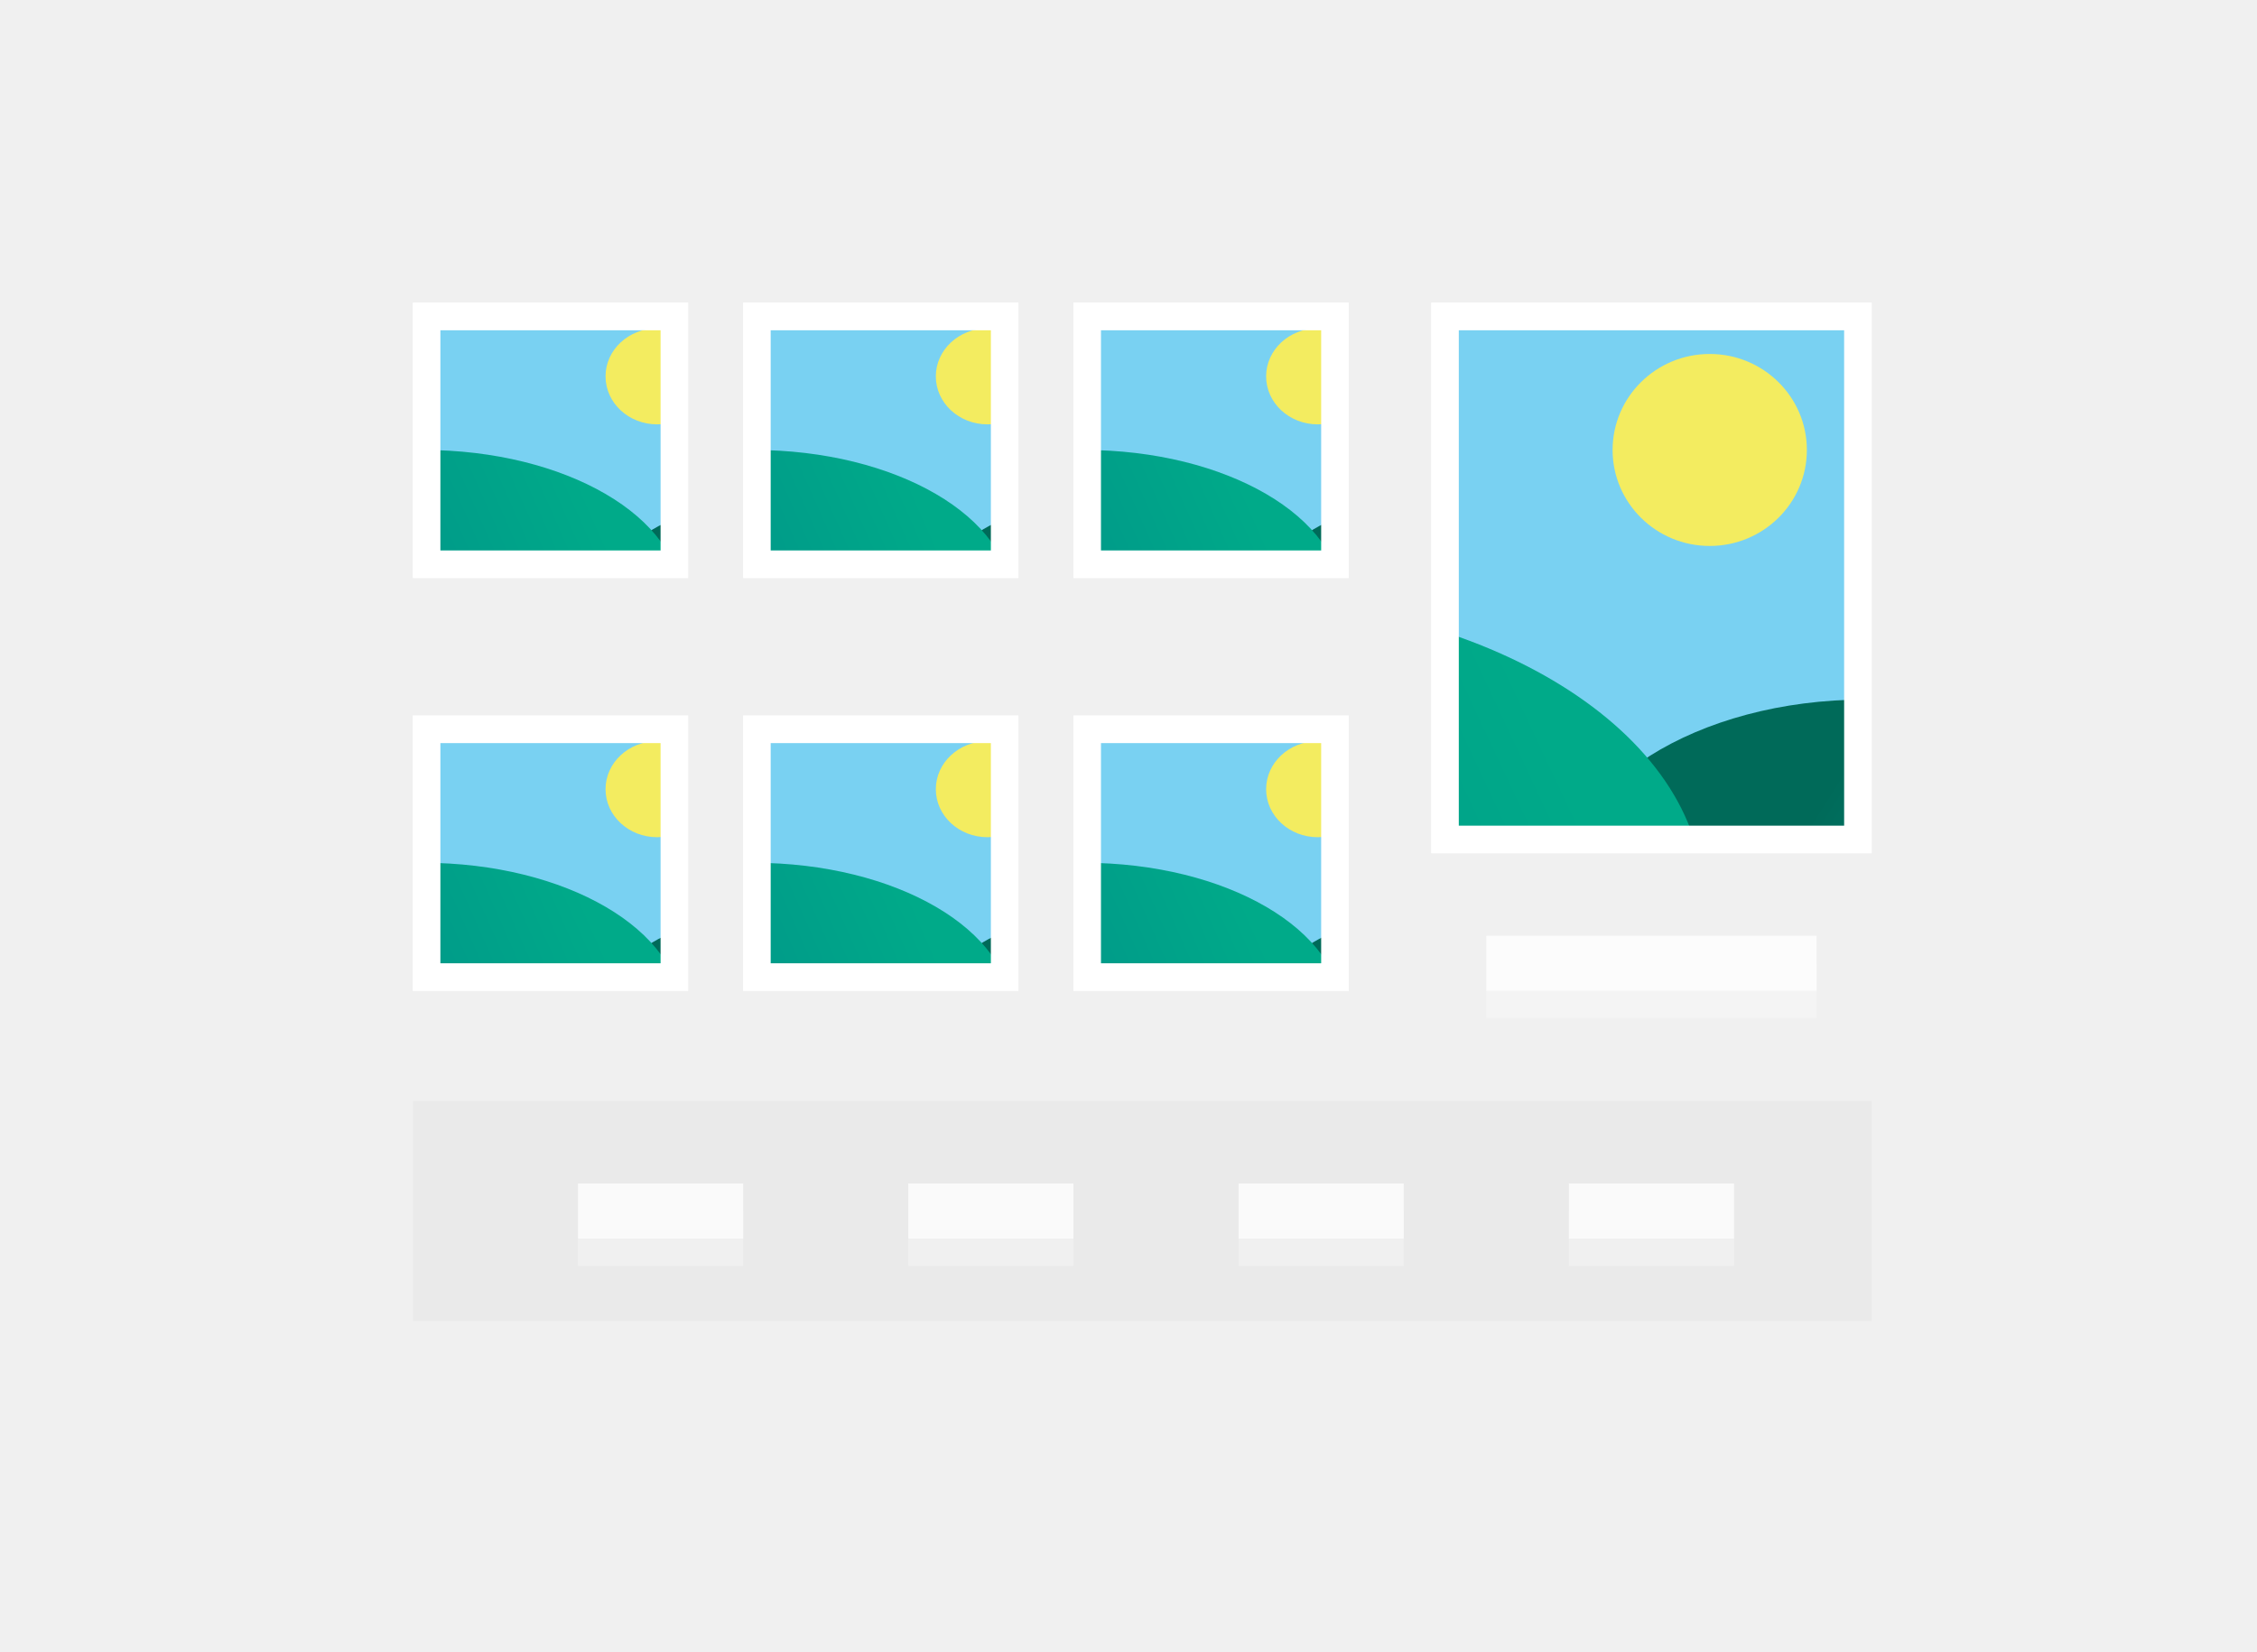
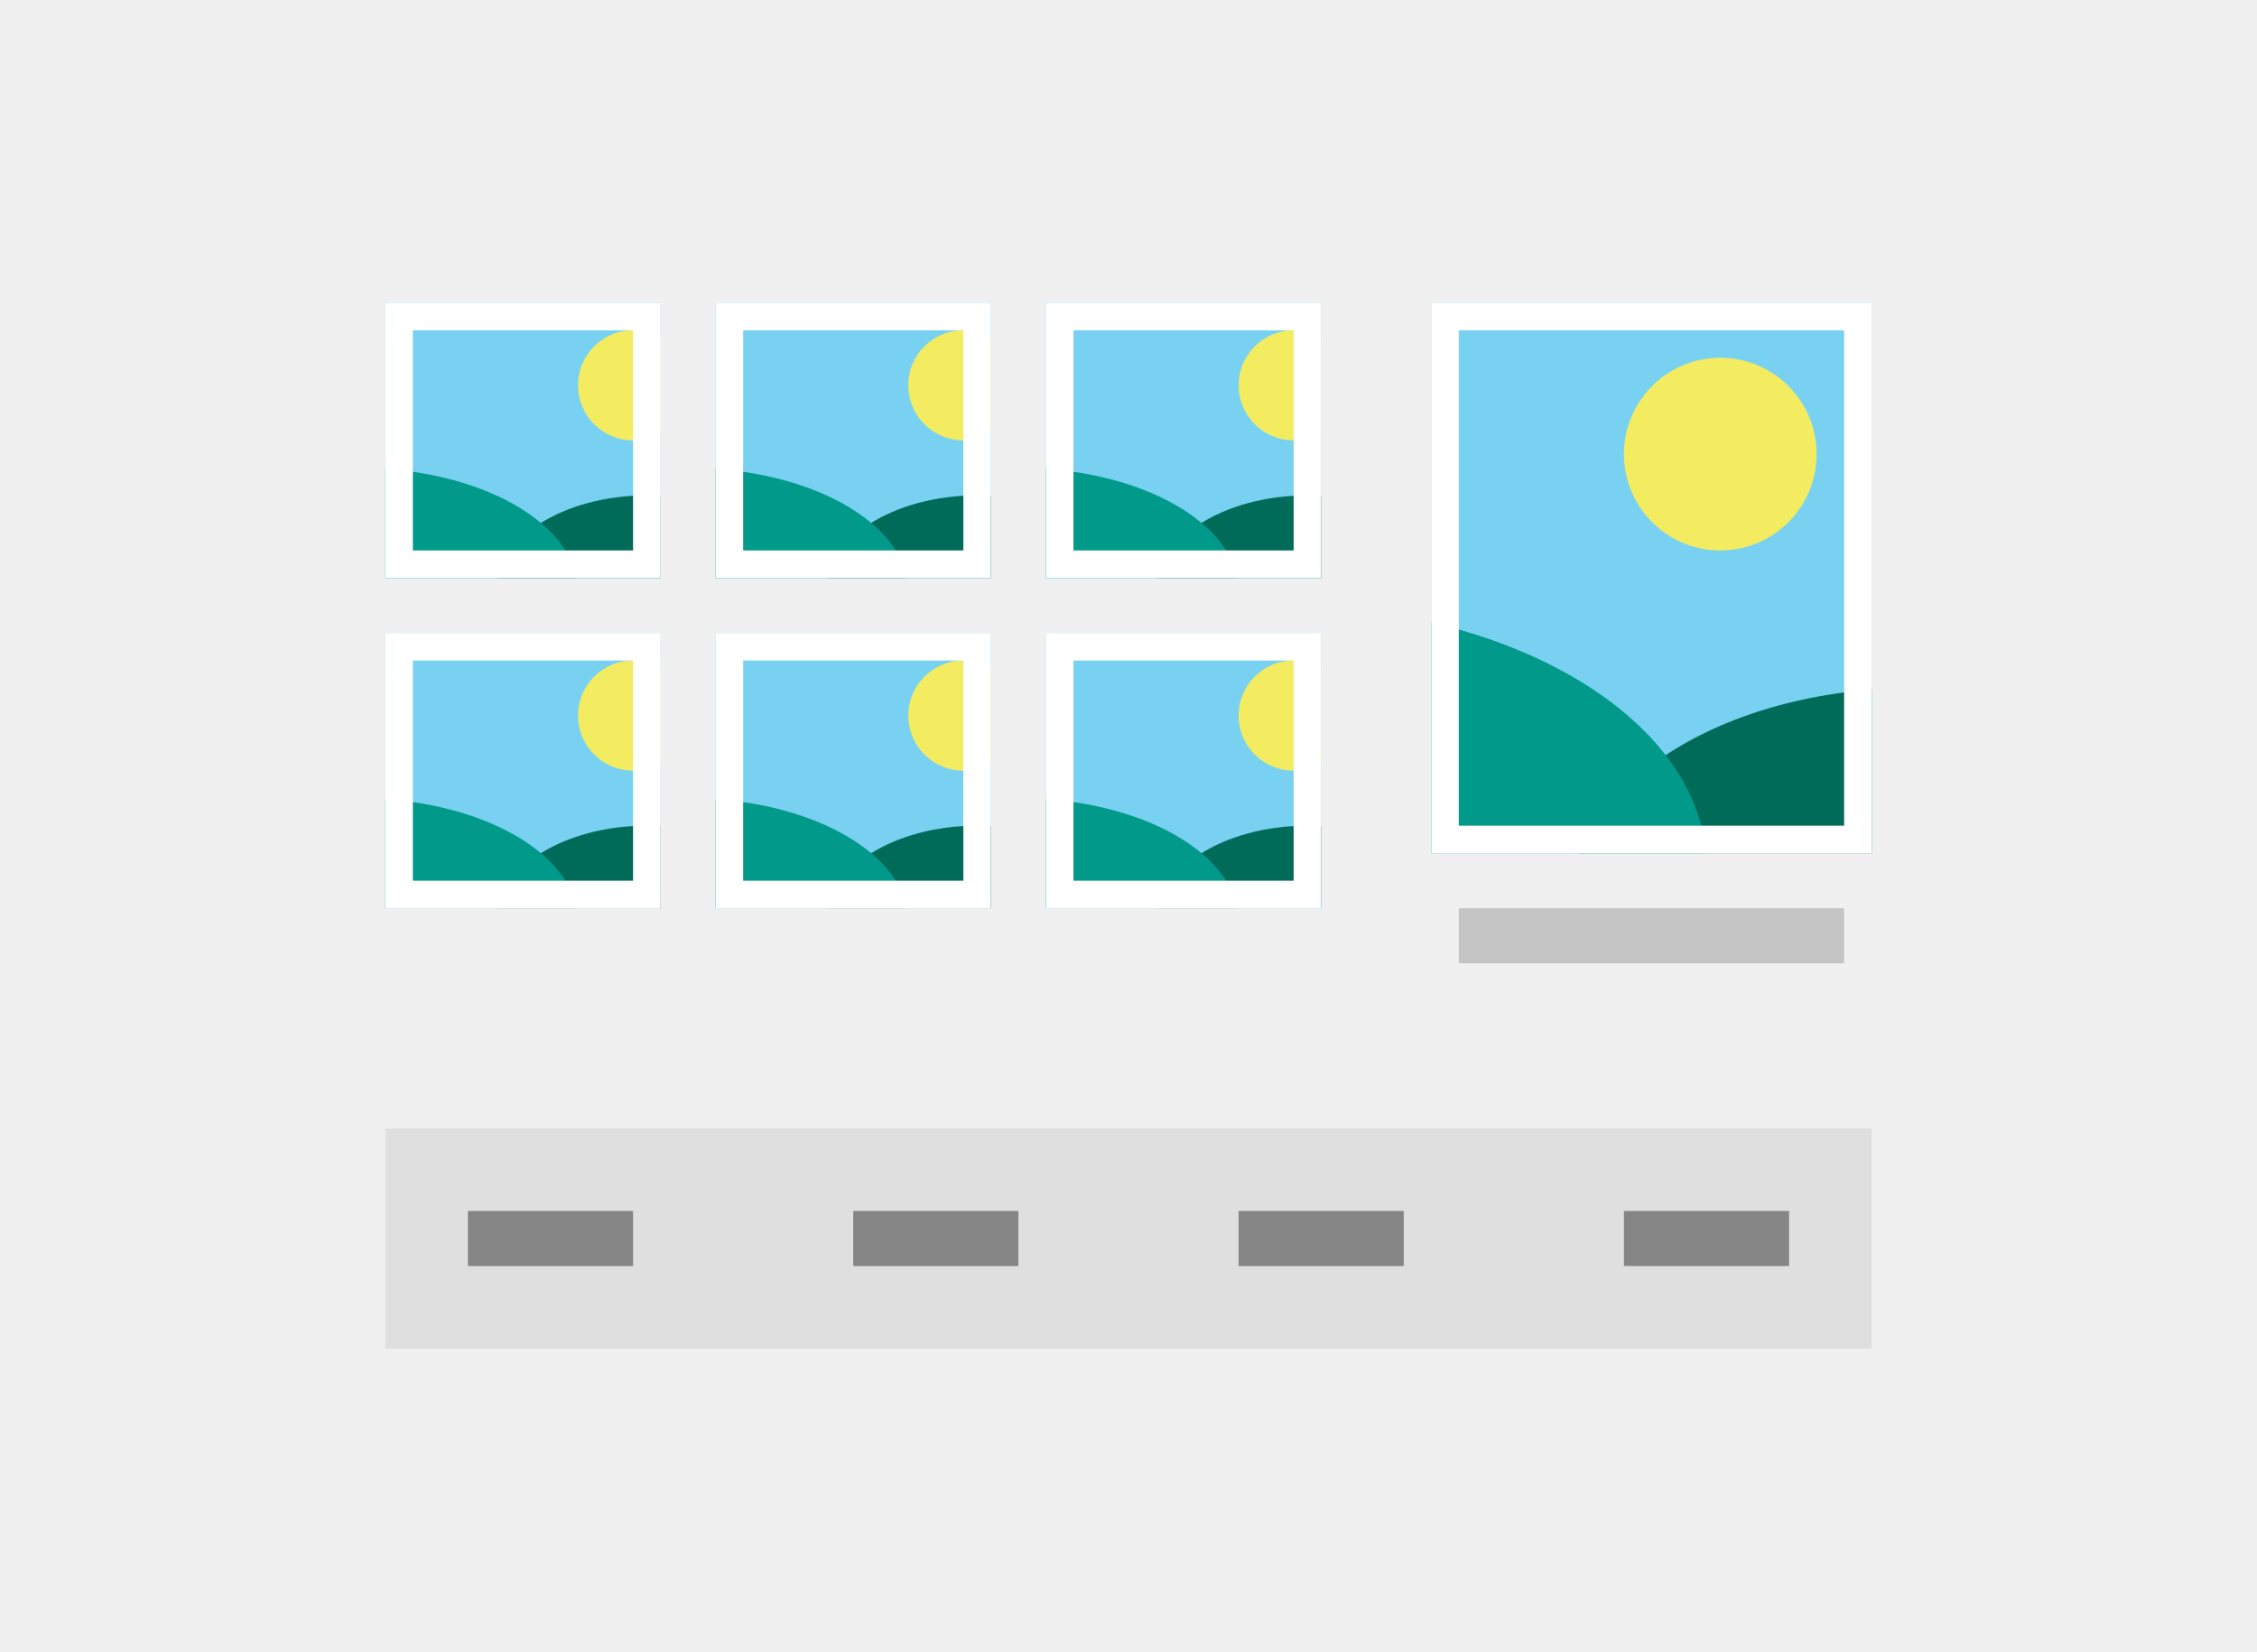
- <svg xmlns="http://www.w3.org/2000/svg" xmlns:xlink="http://www.w3.org/1999/xlink" width="82" height="60" viewBox="0 0 82 60">
+ <svg xmlns="http://www.w3.org/2000/svg" width="82" height="60" viewBox="0 0 82 60" fill="none">
+   <g clip-path="url(#clip0_18_2442)">
+     <rect x="14" y="11" width="10" height="10" fill="#79D1F2" />
+     <ellipse cx="23.5" cy="21.5" rx="5.5" ry="3.5" fill="#016B5A" />
+     <ellipse cx="13" cy="21.5" rx="8" ry="4.5" fill="#019A8A" />
+     <circle cx="23" cy="14" r="2" fill="#F3EC60" />
+   </g>
+   <rect x="14.5" y="11.5" width="9" height="9" stroke="white" />
+   <g clip-path="url(#clip1_18_2442)">
+     <rect x="26" y="11" width="10" height="10" fill="#79D1F2" />
+     <ellipse cx="35.5" cy="21.5" rx="5.5" ry="3.5" fill="#016B5A" />
+     <ellipse cx="25" cy="21.5" rx="8" ry="4.5" fill="#019A8A" />
+     <circle cx="35" cy="14" r="2" fill="#F3EC60" />
+   </g>
+   <rect x="26.5" y="11.5" width="9" height="9" stroke="white" />
+   <g clip-path="url(#clip2_18_2442)">
+     <rect x="38" y="11" width="10" height="10" fill="#79D1F2" />
+     <ellipse cx="47.5" cy="21.5" rx="5.5" ry="3.5" fill="#016B5A" />
+     <ellipse cx="37" cy="21.5" rx="8" ry="4.5" fill="#019A8A" />
+     <circle cx="47" cy="14" r="2" fill="#F3EC60" />
+   </g>
+   <rect x="38.5" y="11.5" width="9" height="9" stroke="white" />
+   <g clip-path="url(#clip3_18_2442)">
+     <rect x="14" y="23" width="10" height="10" fill="#79D1F2" />
+     <ellipse cx="23.5" cy="33.5" rx="5.5" ry="3.5" fill="#016B5A" />
+     <ellipse cx="13" cy="33.5" rx="8" ry="4.5" fill="#019A8A" />
+     <circle cx="23" cy="26" r="2" fill="#F3EC60" />
+   </g>
+   <rect x="14.5" y="23.5" width="9" height="9" stroke="white" />
+   <g clip-path="url(#clip4_18_2442)">
+     <rect x="26" y="23" width="10" height="10" fill="#79D1F2" />
+     <ellipse cx="35.5" cy="33.5" rx="5.5" ry="3.5" fill="#016B5A" />
+     <ellipse cx="25" cy="33.5" rx="8" ry="4.5" fill="#019A8A" />
+     <circle cx="35" cy="26" r="2" fill="#F3EC60" />
+   </g>
+   <rect x="26.5" y="23.5" width="9" height="9" stroke="white" />
+   <g clip-path="url(#clip5_18_2442)">
+     <rect x="38" y="23" width="10" height="10" fill="#79D1F2" />
+     <ellipse cx="47.5" cy="33.5" rx="5.5" ry="3.5" fill="#016B5A" />
+     <ellipse cx="37" cy="33.5" rx="8" ry="4.5" fill="#019A8A" />
+     <circle cx="47" cy="26" r="2" fill="#F3EC60" />
+   </g>
+   <rect x="38.5" y="23.5" width="9" height="9" stroke="white" />
+   <g clip-path="url(#clip6_18_2442)">
+     <rect x="52" y="11" width="16" height="20" fill="#79D1F2" />
+     <circle cx="62.5" cy="16.5" r="3.5" fill="#F3EC60" />
+     <ellipse cx="69.5" cy="33" rx="12.5" ry="8" fill="#016B5A" />
+     <ellipse cx="46.5" cy="31.5" rx="15.5" ry="9.5" fill="#019A8A" />
+   </g>
+   <rect x="52.5" y="11.5" width="15" height="19" stroke="white" />
+   <rect x="53" y="33" width="14" height="2" fill="#C6C5C5" />
+   <rect width="54" height="8" transform="translate(14 41)" fill="#DFDFDF" />
+   <rect x="17" y="44" width="6" height="2" fill="#858585" />
+   <rect x="31" y="44" width="6" height="2" fill="#858585" />
+   <rect x="45" y="44" width="6" height="2" fill="#858585" />
+   <rect x="59" y="44" width="6" height="2" fill="#858585" />
  <defs>
-     <rect id="path-1" width="12" height="2" x="0" y="0" />
-     <filter id="filter-2" width="107.7%" height="200%" x="-3.8%" y="-25%" filterUnits="objectBoundingBox">
-       <feOffset dy="1" in="SourceAlpha" result="shadowOffsetOuter1" />
-       <feComposite in="shadowOffsetOuter1" in2="SourceAlpha" operator="out" result="shadowOffsetOuter1" />
-       <feColorMatrix in="shadowOffsetOuter1" values="0 0 0 0 1   0 0 0 0 1   0 0 0 0 1  0 0 0 0.292 0" />
-     </filter>
-     <rect id="path-3" width="15.059" height="19.07" x="0" y="0" />
-     <rect id="path-4" width="9.535" height="9.535" x="0" y="0" />
-     <linearGradient id="linearGradient-5" x1="72.875%" x2="40.332%" y1="46.704%" y2="35.129%">
-       <stop offset="0%" stop-color="#008374" />
-       <stop offset="100%" stop-color="#006A59" />
-     </linearGradient>
-     <linearGradient id="linearGradient-6" x1="88.517%" x2="50%" y1="40.057%" y2="50%">
-       <stop offset="0%" stop-color="#00AA89" />
-       <stop offset="100%" stop-color="#009989" />
-     </linearGradient>
-     <linearGradient id="linearGradient-7" x1="72.875%" x2="40.332%" y1="46.279%" y2="33.212%">
-       <stop offset="0%" stop-color="#008374" />
-       <stop offset="100%" stop-color="#006A59" />
-     </linearGradient>
-     <linearGradient id="linearGradient-8" x1="88.517%" x2="50%" y1="38.775%" y2="50%">
-       <stop offset="0%" stop-color="#00AA89" />
-       <stop offset="100%" stop-color="#009989" />
-     </linearGradient>
-     <rect id="path-9" width="6" height="2" x="0" y="0" />
+     <clipPath id="clip0_18_2442">
+       <rect x="14" y="11" width="10" height="10" fill="white" />
+     </clipPath>
+     <clipPath id="clip1_18_2442">
+       <rect x="26" y="11" width="10" height="10" fill="white" />
+     </clipPath>
+     <clipPath id="clip2_18_2442">
+       <rect x="38" y="11" width="10" height="10" fill="white" />
+     </clipPath>
+     <clipPath id="clip3_18_2442">
+       <rect x="14" y="23" width="10" height="10" fill="white" />
+     </clipPath>
+     <clipPath id="clip4_18_2442">
+       <rect x="26" y="23" width="10" height="10" fill="white" />
+     </clipPath>
+     <clipPath id="clip5_18_2442">
+       <rect x="38" y="23" width="10" height="10" fill="white" />
+     </clipPath>
+     <clipPath id="clip6_18_2442">
+       <rect x="52" y="11" width="16" height="20" fill="white" />
+     </clipPath>
  </defs>
-   <g fill="none" fill-rule="evenodd" class="snippets_thumbs">
-     <g class="s_mega_menu_thumbnails">
-       <rect width="82" height="60" class="bg" />
-       <g class="group" transform="translate(15 11)">
-         <g class="image_1_border">
-           <rect width="10" height="10" fill="#FFF" class="rectangle" />
-           <g class="oval___oval_mask" transform="translate(.25 .233)">
-             <mask id="mask-8" fill="#fff">
-               <use xlink:href="#path-4" />
-             </mask>
-             <use fill="#79D1F2" class="mask" xlink:href="#path-4" />
-             <ellipse cx="8.625" cy="2.442" fill="#F3EC60" class="oval" mask="url(#mask-8)" rx="1.875" ry="1.744" />
-             <ellipse cx="12.625" cy="10.465" fill="url(#linearGradient-5)" class="oval" mask="url(#mask-8)" rx="5.875" ry="3.488" />
-             <ellipse cx=".125" cy="10.581" fill="url(#linearGradient-6)" class="oval" mask="url(#mask-8)" rx="9.375" ry="5.465" />
-           </g>
-           <path fill="#FFF" d="M10 0v10H0V0h10zm-4 1H1v8h8V1z" class="rectangle_2" />
-         </g>
-         <g class="image_1_border" transform="translate(12)">
-           <rect width="10" height="10" fill="#FFF" class="rectangle" />
-           <g class="oval___oval_mask" transform="translate(.25 .233)">
-             <mask id="mask-8" fill="#fff">
-               <use xlink:href="#path-4" />
-             </mask>
-             <use fill="#79D1F2" class="mask" xlink:href="#path-4" />
-             <ellipse cx="8.625" cy="2.442" fill="#F3EC60" class="oval" mask="url(#mask-8)" rx="1.875" ry="1.744" />
-             <ellipse cx="12.625" cy="10.465" fill="url(#linearGradient-5)" class="oval" mask="url(#mask-8)" rx="5.875" ry="3.488" />
-             <ellipse cx=".125" cy="10.581" fill="url(#linearGradient-6)" class="oval" mask="url(#mask-8)" rx="9.375" ry="5.465" />
-           </g>
-           <path fill="#FFF" d="M10 0v10H0V0h10zm-4 1H1v8h8V1z" class="rectangle_2" />
-         </g>
-         <g class="image_1_border" transform="translate(24)">
-           <rect width="10" height="10" fill="#FFF" class="rectangle" />
-           <g class="oval___oval_mask" transform="translate(.25 .233)">
-             <mask id="mask-8" fill="#fff">
-               <use xlink:href="#path-4" />
-             </mask>
-             <use fill="#79D1F2" class="mask" xlink:href="#path-4" />
-             <ellipse cx="8.625" cy="2.442" fill="#F3EC60" class="oval" mask="url(#mask-8)" rx="1.875" ry="1.744" />
-             <ellipse cx="12.625" cy="10.465" fill="url(#linearGradient-5)" class="oval" mask="url(#mask-8)" rx="5.875" ry="3.488" />
-             <ellipse cx=".125" cy="10.581" fill="url(#linearGradient-6)" class="oval" mask="url(#mask-8)" rx="9.375" ry="5.465" />
-           </g>
-           <path fill="#FFF" d="M10 0v10H0V0h10zm-4 1H1v8h8V1z" class="rectangle_2" />
-         </g>
-         <g class="image_1_border" transform="translate(0 15)">
-           <rect width="10" height="10" fill="#FFF" class="rectangle" />
-           <g class="oval___oval_mask" transform="translate(.25 .233)">
-             <mask id="mask-8" fill="#fff">
-               <use xlink:href="#path-4" />
-             </mask>
-             <use fill="#79D1F2" class="mask" xlink:href="#path-4" />
-             <ellipse cx="8.625" cy="2.442" fill="#F3EC60" class="oval" mask="url(#mask-8)" rx="1.875" ry="1.744" />
-             <ellipse cx="12.625" cy="10.465" fill="url(#linearGradient-5)" class="oval" mask="url(#mask-8)" rx="5.875" ry="3.488" />
-             <ellipse cx=".125" cy="10.581" fill="url(#linearGradient-6)" class="oval" mask="url(#mask-8)" rx="9.375" ry="5.465" />
-           </g>
-           <path fill="#FFF" d="M10 0v10H0V0h10zm-4 1H1v8h8V1z" class="rectangle_2" />
-         </g>
-         <g class="image_1_border" transform="translate(12 15)">
-           <rect width="10" height="10" fill="#FFF" class="rectangle" />
-           <g class="oval___oval_mask" transform="translate(.25 .233)">
-             <mask id="mask-8" fill="#fff">
-               <use xlink:href="#path-4" />
-             </mask>
-             <use fill="#79D1F2" class="mask" xlink:href="#path-4" />
-             <ellipse cx="8.625" cy="2.442" fill="#F3EC60" class="oval" mask="url(#mask-8)" rx="1.875" ry="1.744" />
-             <ellipse cx="12.625" cy="10.465" fill="url(#linearGradient-5)" class="oval" mask="url(#mask-8)" rx="5.875" ry="3.488" />
-             <ellipse cx=".125" cy="10.581" fill="url(#linearGradient-6)" class="oval" mask="url(#mask-8)" rx="9.375" ry="5.465" />
-           </g>
-           <path fill="#FFF" d="M10 0v10H0V0h10zm-4 1H1v8h8V1z" class="rectangle_2" />
-         </g>
-         <g class="image_1_border" transform="translate(24 15)">
-           <rect width="10" height="10" fill="#FFF" class="rectangle" />
-           <g class="oval___oval_mask" transform="translate(.25 .233)">
-             <mask id="mask-8" fill="#fff">
-               <use xlink:href="#path-4" />
-             </mask>
-             <use fill="#79D1F2" class="mask" xlink:href="#path-4" />
-             <ellipse cx="8.625" cy="2.442" fill="#F3EC60" class="oval" mask="url(#mask-8)" rx="1.875" ry="1.744" />
-             <ellipse cx="12.625" cy="10.465" fill="url(#linearGradient-5)" class="oval" mask="url(#mask-8)" rx="5.875" ry="3.488" />
-             <ellipse cx=".125" cy="10.581" fill="url(#linearGradient-6)" class="oval" mask="url(#mask-8)" rx="9.375" ry="5.465" />
-           </g>
-           <path fill="#FFF" d="M10 0v10H0V0h10zm-4 1H1v8h8V1z" class="rectangle_2" />
-         </g>
-         <g class="image_2_border" transform="translate(37)">
-           <rect width="16" height="20" fill="#FFF" class="rectangle" />
-           <g class="oval___oval_mask" transform="translate(.47 .465)">
-             <mask id="mask-6" fill="#fff">
-               <use xlink:href="#path-3" />
-             </mask>
-             <use fill="#79D1F2" class="mask" xlink:href="#path-3" />
-             <ellipse cx="9.647" cy="4.884" fill="#F3EC60" class="oval" mask="url(#mask-6)" rx="3.529" ry="3.488" />
-             <ellipse cx="15.294" cy="20.93" fill="url(#linearGradient-7)" class="oval" mask="url(#mask-6)" rx="11.059" ry="6.977" />
-             <ellipse cx="-8.235" cy="21.163" fill="url(#linearGradient-8)" class="oval" mask="url(#mask-6)" rx="17.647" ry="10.93" />
-           </g>
-           <path fill="#FFF" d="M16 0v20H0V0h16zm-1 1H1v18h14V1z" class="rectangle_2" />
-         </g>
-         <g class="rectangle" transform="translate(39 23)">
-           <use fill="#000" filter="url(#filter-2)" xlink:href="#path-1" />
-           <use fill="#FFF" fill-opacity=".78" xlink:href="#path-1" />
-         </g>
-         <rect width="53" height="8" fill="#D8D8D8" class="rectangle_bg" opacity=".219" transform="translate(0 29)" />
-         <g class="rectangle" transform="translate(6 32)">
-           <use fill="#000" filter="url(#filter-2)" xlink:href="#path-9" />
-           <use fill="#FFF" fill-opacity=".78" xlink:href="#path-9" />
-         </g>
-         <g class="rectangle" transform="translate(18 32)">
-           <use fill="#000" filter="url(#filter-2)" xlink:href="#path-9" />
-           <use fill="#FFF" fill-opacity=".78" xlink:href="#path-9" />
-         </g>
-         <g class="rectangle" transform="translate(30 32)">
-           <use fill="#000" filter="url(#filter-2)" xlink:href="#path-9" />
-           <use fill="#FFF" fill-opacity=".78" xlink:href="#path-9" />
-         </g>
-         <g class="rectangle" transform="translate(42 32)">
-           <use fill="#000" filter="url(#filter-2)" xlink:href="#path-9" />
-           <use fill="#FFF" fill-opacity=".78" xlink:href="#path-9" />
-         </g>
-       </g>
-     </g>
-   </g>
</svg>
